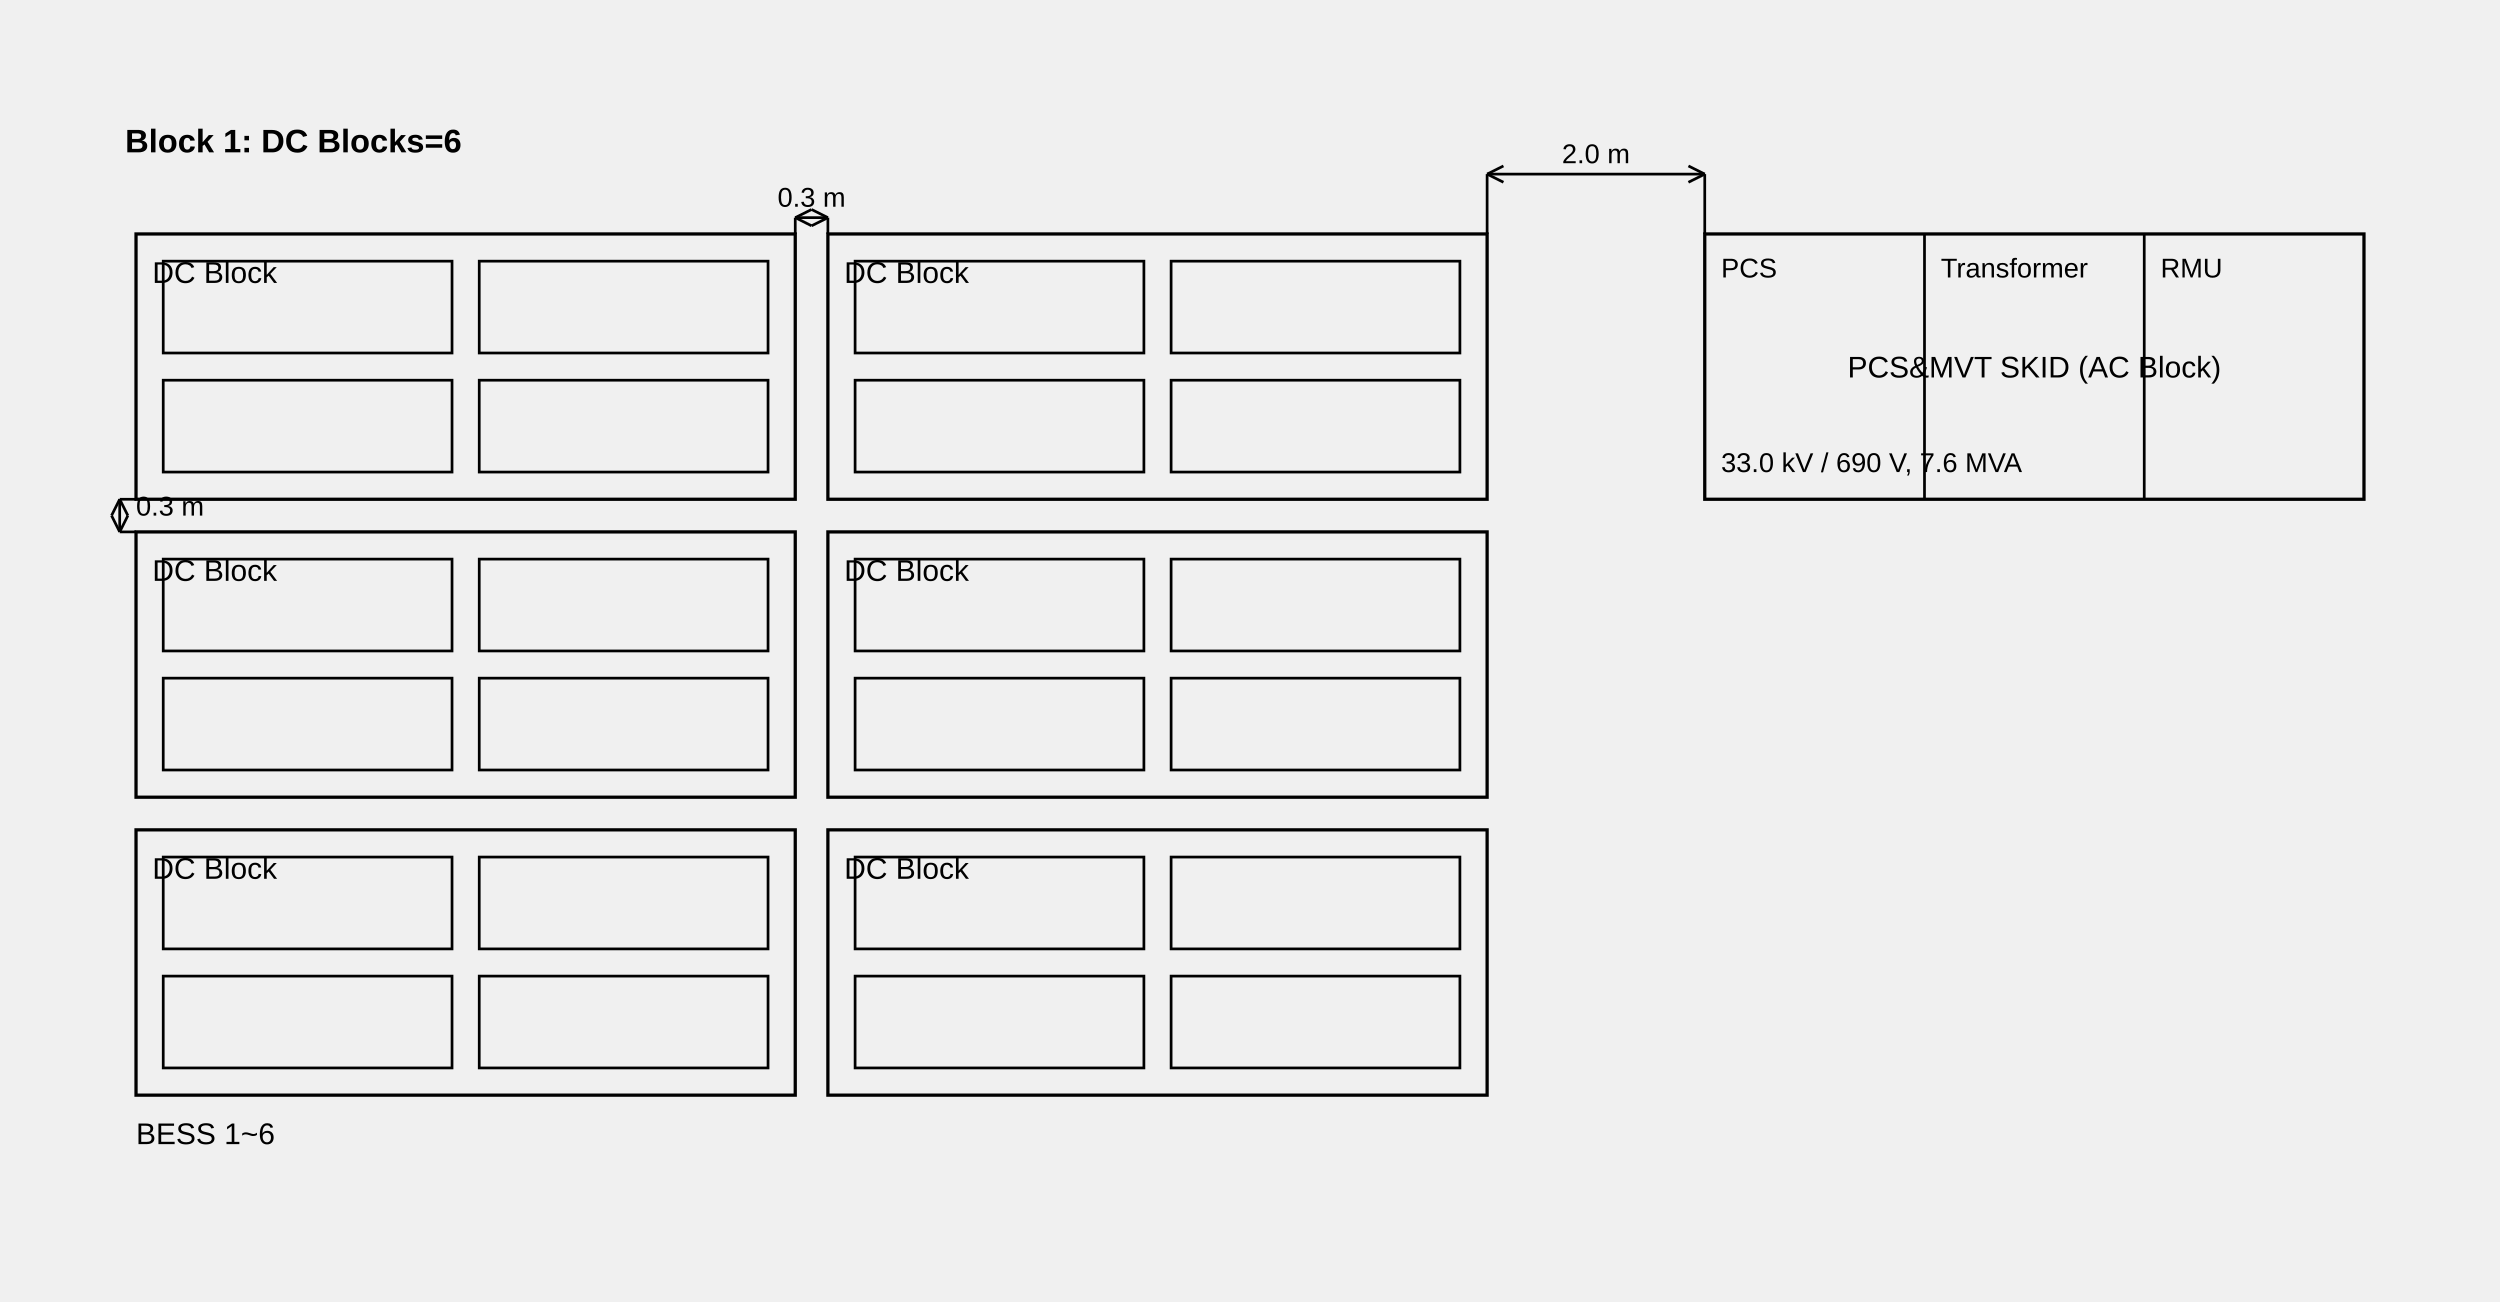
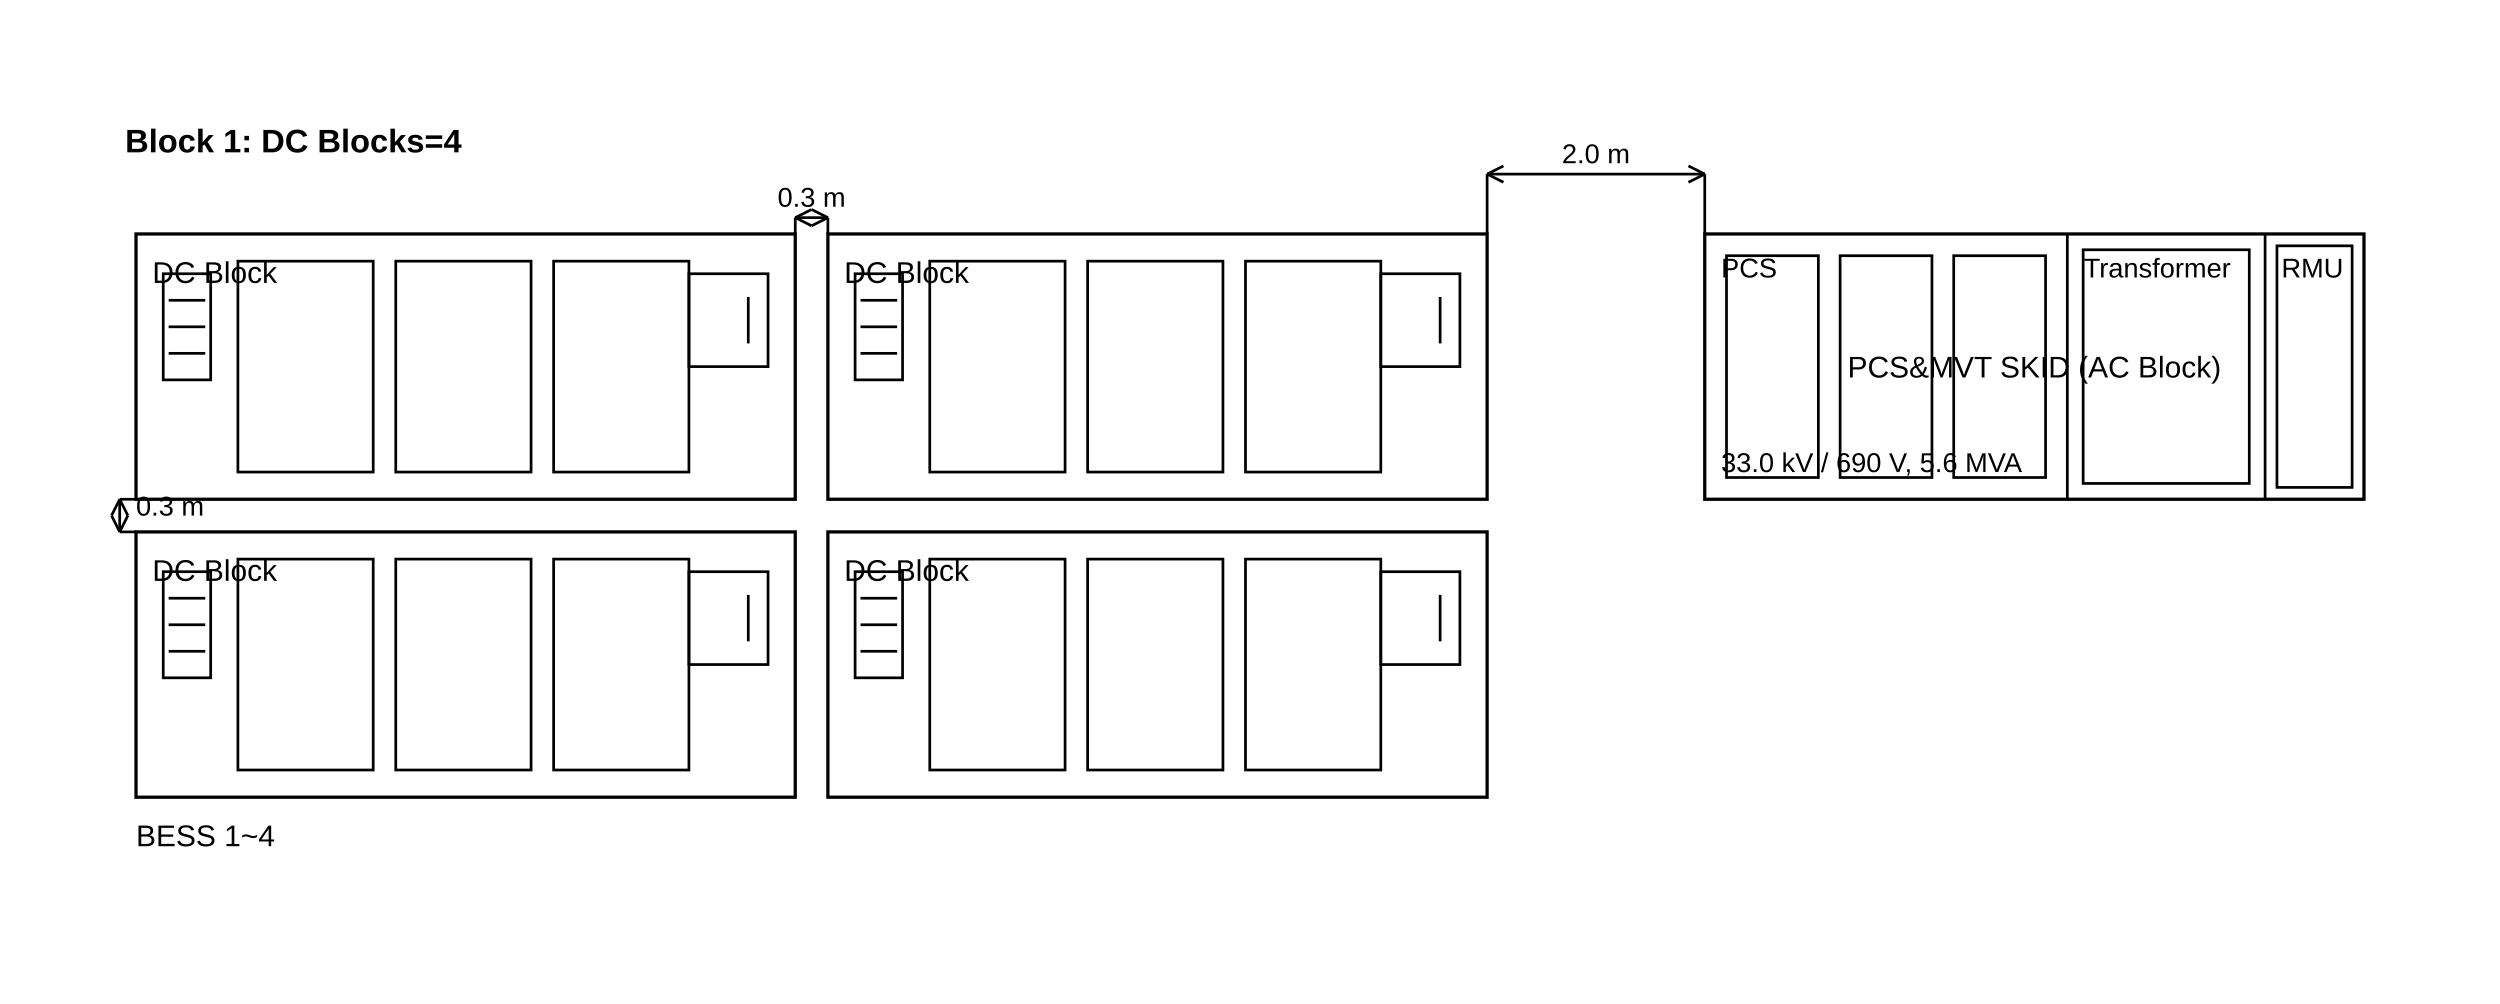
- <svg xmlns="http://www.w3.org/2000/svg" baseProfile="full" height="478.56px" version="1.1" viewBox="0 0 918.96 478.56" width="918.96px">
+ <svg xmlns="http://www.w3.org/2000/svg" baseProfile="full" height="369.04px" version="1.1" viewBox="0 0 918.96 369.04" width="918.96px">
  <defs />
  <style type="text/css">
- svg { font-family: Arial, Helvetica, sans-serif; font-size: 11px; }
+ svg { font-family: Arial, 'DejaVu Sans', sans-serif; font-size: 11px; }
.outline { stroke: #000000; stroke-width: 1.2; fill: none; }
.thin { stroke: #000000; stroke-width: 1.0; fill: none; }
.dash { stroke: #000000; stroke-width: 1.2; fill: none; stroke-dasharray: 6,4; }
.label { fill: #000000; }
.title { font-size: 12px; font-weight: bold; }
.dim-text { fill: #000000; font-size: 10px; }
</style>
-   <text class="label title" x="46" y="56">Block 1: DC Blocks=6</text>
+   <rect fill="#ffffff" height="369.04" width="918.96" x="0" y="0" />
+   <text class="label title" x="46" y="56">Block 1: DC Blocks=4</text>
  <rect class="outline" height="97.52" width="242.32" x="50.0" y="86.0" />
-   <rect class="thin" height="33.76" width="106.16" x="60.0" y="96.0" />
-   <rect class="thin" height="33.76" width="106.16" x="176.16" y="96.0" />
-   <rect class="thin" height="33.76" width="106.16" x="60.0" y="139.76" />
-   <rect class="thin" height="33.76" width="106.16" x="176.16" y="139.76" />
+   <rect class="thin" height="34.132" width="29.078" x="253.242" y="100.628" />
+   <line class="thin" x1="275.05" x2="275.05" y1="109.161" y2="126.227" />
+   <rect class="thin" height="39.008" width="17.447" x="60.0" y="100.628" />
+   <line class="thin" x1="62.0" x2="75.447" y1="110.38" y2="110.38" />
+   <line class="thin" x1="62.0" x2="75.447" y1="120.132" y2="120.132" />
+   <line class="thin" x1="62.0" x2="75.447" y1="129.884" y2="129.884" />
+   <rect class="thin" height="77.52" width="49.738" x="87.447" y="96.0" />
+   <rect class="thin" height="77.52" width="49.738" x="145.475" y="96.0" />
+   <rect class="thin" height="77.52" width="49.738" x="203.503" y="96.0" />
  <text class="label" x="56.0" y="104.0">DC Block</text>
  <rect class="outline" height="97.52" width="242.32" x="304.32" y="86.0" />
-   <rect class="thin" height="33.76" width="106.16" x="314.32" y="96.0" />
-   <rect class="thin" height="33.76" width="106.16" x="430.48" y="96.0" />
-   <rect class="thin" height="33.76" width="106.16" x="314.32" y="139.76" />
-   <rect class="thin" height="33.76" width="106.16" x="430.48" y="139.76" />
+   <rect class="thin" height="34.132" width="29.078" x="507.562" y="100.628" />
+   <line class="thin" x1="529.37" x2="529.37" y1="109.161" y2="126.227" />
+   <rect class="thin" height="39.008" width="17.447" x="314.32" y="100.628" />
+   <line class="thin" x1="316.32" x2="329.767" y1="110.38" y2="110.38" />
+   <line class="thin" x1="316.32" x2="329.767" y1="120.132" y2="120.132" />
+   <line class="thin" x1="316.32" x2="329.767" y1="129.884" y2="129.884" />
+   <rect class="thin" height="77.52" width="49.738" x="341.767" y="96.0" />
+   <rect class="thin" height="77.52" width="49.738" x="399.795" y="96.0" />
+   <rect class="thin" height="77.52" width="49.738" x="457.823" y="96.0" />
  <text class="label" x="310.32" y="104.0">DC Block</text>
  <rect class="outline" height="97.52" width="242.32" x="50.0" y="195.52" />
-   <rect class="thin" height="33.76" width="106.16" x="60.0" y="205.52" />
-   <rect class="thin" height="33.76" width="106.16" x="176.16" y="205.52" />
-   <rect class="thin" height="33.76" width="106.16" x="60.0" y="249.28" />
-   <rect class="thin" height="33.76" width="106.16" x="176.16" y="249.28" />
+   <rect class="thin" height="34.132" width="29.078" x="253.242" y="210.148" />
+   <line class="thin" x1="275.05" x2="275.05" y1="218.681" y2="235.747" />
+   <rect class="thin" height="39.008" width="17.447" x="60.0" y="210.148" />
+   <line class="thin" x1="62.0" x2="75.447" y1="219.9" y2="219.9" />
+   <line class="thin" x1="62.0" x2="75.447" y1="229.652" y2="229.652" />
+   <line class="thin" x1="62.0" x2="75.447" y1="239.404" y2="239.404" />
+   <rect class="thin" height="77.52" width="49.738" x="87.447" y="205.52" />
+   <rect class="thin" height="77.52" width="49.738" x="145.475" y="205.52" />
+   <rect class="thin" height="77.52" width="49.738" x="203.503" y="205.52" />
  <text class="label" x="56.0" y="213.52">DC Block</text>
  <rect class="outline" height="97.52" width="242.32" x="304.32" y="195.52" />
-   <rect class="thin" height="33.76" width="106.16" x="314.32" y="205.52" />
-   <rect class="thin" height="33.76" width="106.16" x="430.48" y="205.52" />
-   <rect class="thin" height="33.76" width="106.16" x="314.32" y="249.28" />
-   <rect class="thin" height="33.76" width="106.16" x="430.48" y="249.28" />
+   <rect class="thin" height="34.132" width="29.078" x="507.562" y="210.148" />
+   <line class="thin" x1="529.37" x2="529.37" y1="218.681" y2="235.747" />
+   <rect class="thin" height="39.008" width="17.447" x="314.32" y="210.148" />
+   <line class="thin" x1="316.32" x2="329.767" y1="219.9" y2="219.9" />
+   <line class="thin" x1="316.32" x2="329.767" y1="229.652" y2="229.652" />
+   <line class="thin" x1="316.32" x2="329.767" y1="239.404" y2="239.404" />
+   <rect class="thin" height="77.52" width="49.738" x="341.767" y="205.52" />
+   <rect class="thin" height="77.52" width="49.738" x="399.795" y="205.52" />
+   <rect class="thin" height="77.52" width="49.738" x="457.823" y="205.52" />
  <text class="label" x="310.32" y="213.52">DC Block</text>
-   <rect class="outline" height="97.52" width="242.32" x="50.0" y="305.04" />
-   <rect class="thin" height="33.76" width="106.16" x="60.0" y="315.04" />
-   <rect class="thin" height="33.76" width="106.16" x="176.16" y="315.04" />
-   <rect class="thin" height="33.76" width="106.16" x="60.0" y="358.8" />
-   <rect class="thin" height="33.76" width="106.16" x="176.16" y="358.8" />
-   <text class="label" x="56.0" y="323.04">DC Block</text>
-   <rect class="outline" height="97.52" width="242.32" x="304.32" y="305.04" />
-   <rect class="thin" height="33.76" width="106.16" x="314.32" y="315.04" />
-   <rect class="thin" height="33.76" width="106.16" x="430.48" y="315.04" />
-   <rect class="thin" height="33.76" width="106.16" x="314.32" y="358.8" />
-   <rect class="thin" height="33.76" width="106.16" x="430.48" y="358.8" />
-   <text class="label" x="310.32" y="323.04">DC Block</text>
-   <text class="label" x="50.0" y="420.56">BESS 1~6</text>
+   <text class="label" x="50.0" y="311.04">BESS 1~4</text>
  <rect class="outline" height="97.52" width="242.32" x="626.64" y="86.0" />
-   <line class="thin" x1="707.413" x2="707.413" y1="86.0" y2="183.52" />
-   <line class="thin" x1="788.187" x2="788.187" y1="86.0" y2="183.52" />
+   <line class="thin" x1="759.916" x2="759.916" y1="86.0" y2="183.52" />
+   <line class="thin" x1="832.612" x2="832.612" y1="86.0" y2="183.52" />
  <text class="dim-text" x="632.64" y="102.0">PCS</text>
-   <text class="dim-text" x="713.413" y="102.0">Transformer</text>
-   <text class="dim-text" x="794.187" y="102.0">RMU</text>
+   <text class="dim-text" x="765.916" y="102.0">Transformer</text>
+   <text class="dim-text" x="838.612" y="102.0">RMU</text>
+   <rect class="thin" height="81.527" width="33.763" x="634.637" y="93.997" />
+   <rect class="thin" height="81.527" width="33.763" x="676.396" y="93.997" />
+   <rect class="thin" height="81.527" width="33.763" x="718.156" y="93.997" />
+   <rect class="thin" height="85.889" width="61.065" x="765.732" y="91.816" />
+   <rect class="thin" height="88.796" width="27.624" x="836.974" y="90.362" />
  <text class="label" text-anchor="middle" x="747.8" y="138.76">PCS&amp;MVT SKID (AC Block)</text>
-   <text class="dim-text" x="632.64" y="173.52">33.0 kV / 690 V, 7.6 MVA</text>
+   <text class="dim-text" x="632.64" y="173.52">33.0 kV / 690 V, 5.6 MVA</text>
  <line class="thin" x1="292.32" x2="292.32" y1="86.0" y2="80.0" />
  <line class="thin" x1="304.32" x2="304.32" y1="86.0" y2="80.0" />
  <line class="thin" x1="292.32" x2="304.32" y1="80.0" y2="80.0" />
  <line class="thin" x1="292.32" x2="298.32" y1="80.0" y2="77.0" />
  <line class="thin" x1="292.32" x2="298.32" y1="80.0" y2="83.0" />
  <line class="thin" x1="304.32" x2="298.32" y1="80.0" y2="77.0" />
  <line class="thin" x1="304.32" x2="298.32" y1="80.0" y2="83.0" />
  <text class="dim-text" text-anchor="middle" x="298.32" y="76.0">0.3 m</text>
  <line class="thin" x1="50.0" x2="44.0" y1="183.52" y2="183.52" />
  <line class="thin" x1="50.0" x2="44.0" y1="195.52" y2="195.52" />
  <line class="thin" x1="44.0" x2="44.0" y1="183.52" y2="195.52" />
  <line class="thin" x1="44.0" x2="41.0" y1="183.52" y2="189.52" />
  <line class="thin" x1="44.0" x2="47.0" y1="183.52" y2="189.52" />
  <line class="thin" x1="44.0" x2="41.0" y1="195.52" y2="189.52" />
  <line class="thin" x1="44.0" x2="47.0" y1="195.52" y2="189.52" />
  <text class="dim-text" x="50.0" y="189.52">0.3 m</text>
  <line class="thin" x1="546.64" x2="546.64" y1="86.0" y2="64.0" />
  <line class="thin" x1="626.64" x2="626.64" y1="86.0" y2="64.0" />
  <line class="thin" x1="546.64" x2="626.64" y1="64.0" y2="64.0" />
  <line class="thin" x1="546.64" x2="552.64" y1="64.0" y2="61.0" />
  <line class="thin" x1="546.64" x2="552.64" y1="64.0" y2="67.0" />
  <line class="thin" x1="626.64" x2="620.64" y1="64.0" y2="61.0" />
  <line class="thin" x1="626.64" x2="620.64" y1="64.0" y2="67.0" />
  <text class="dim-text" text-anchor="middle" x="586.64" y="60.0">2.0 m</text>
</svg>
